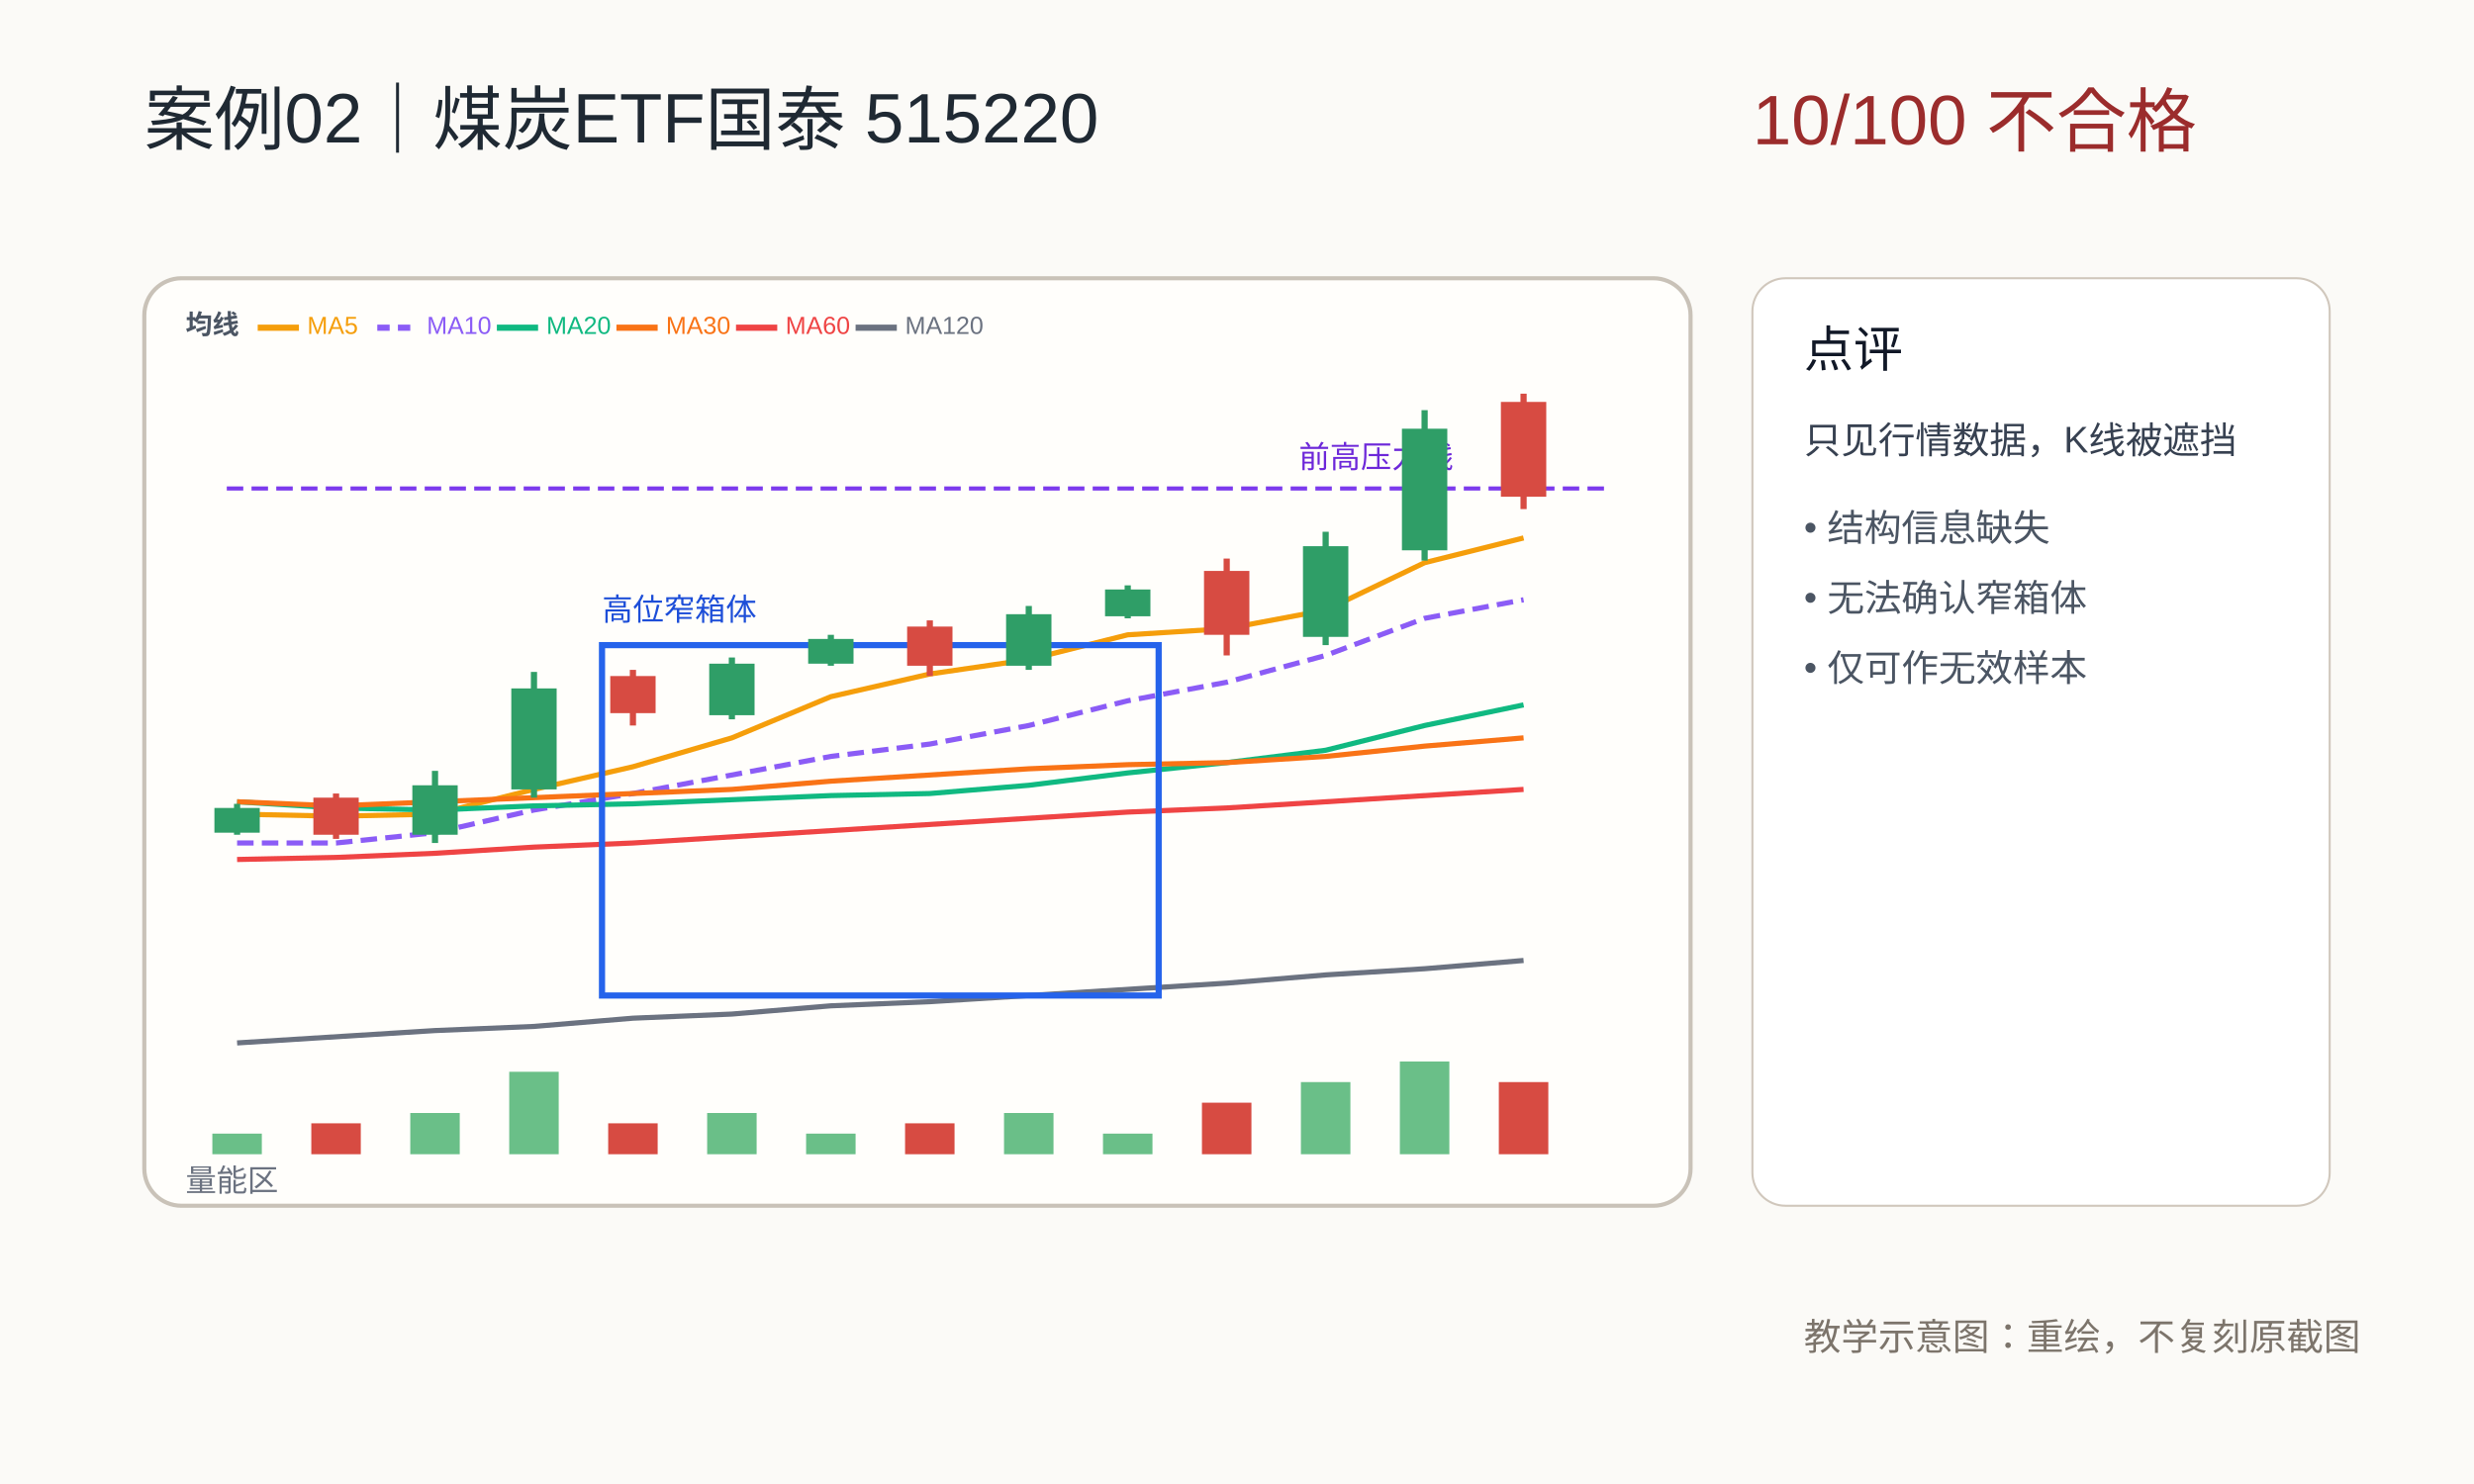
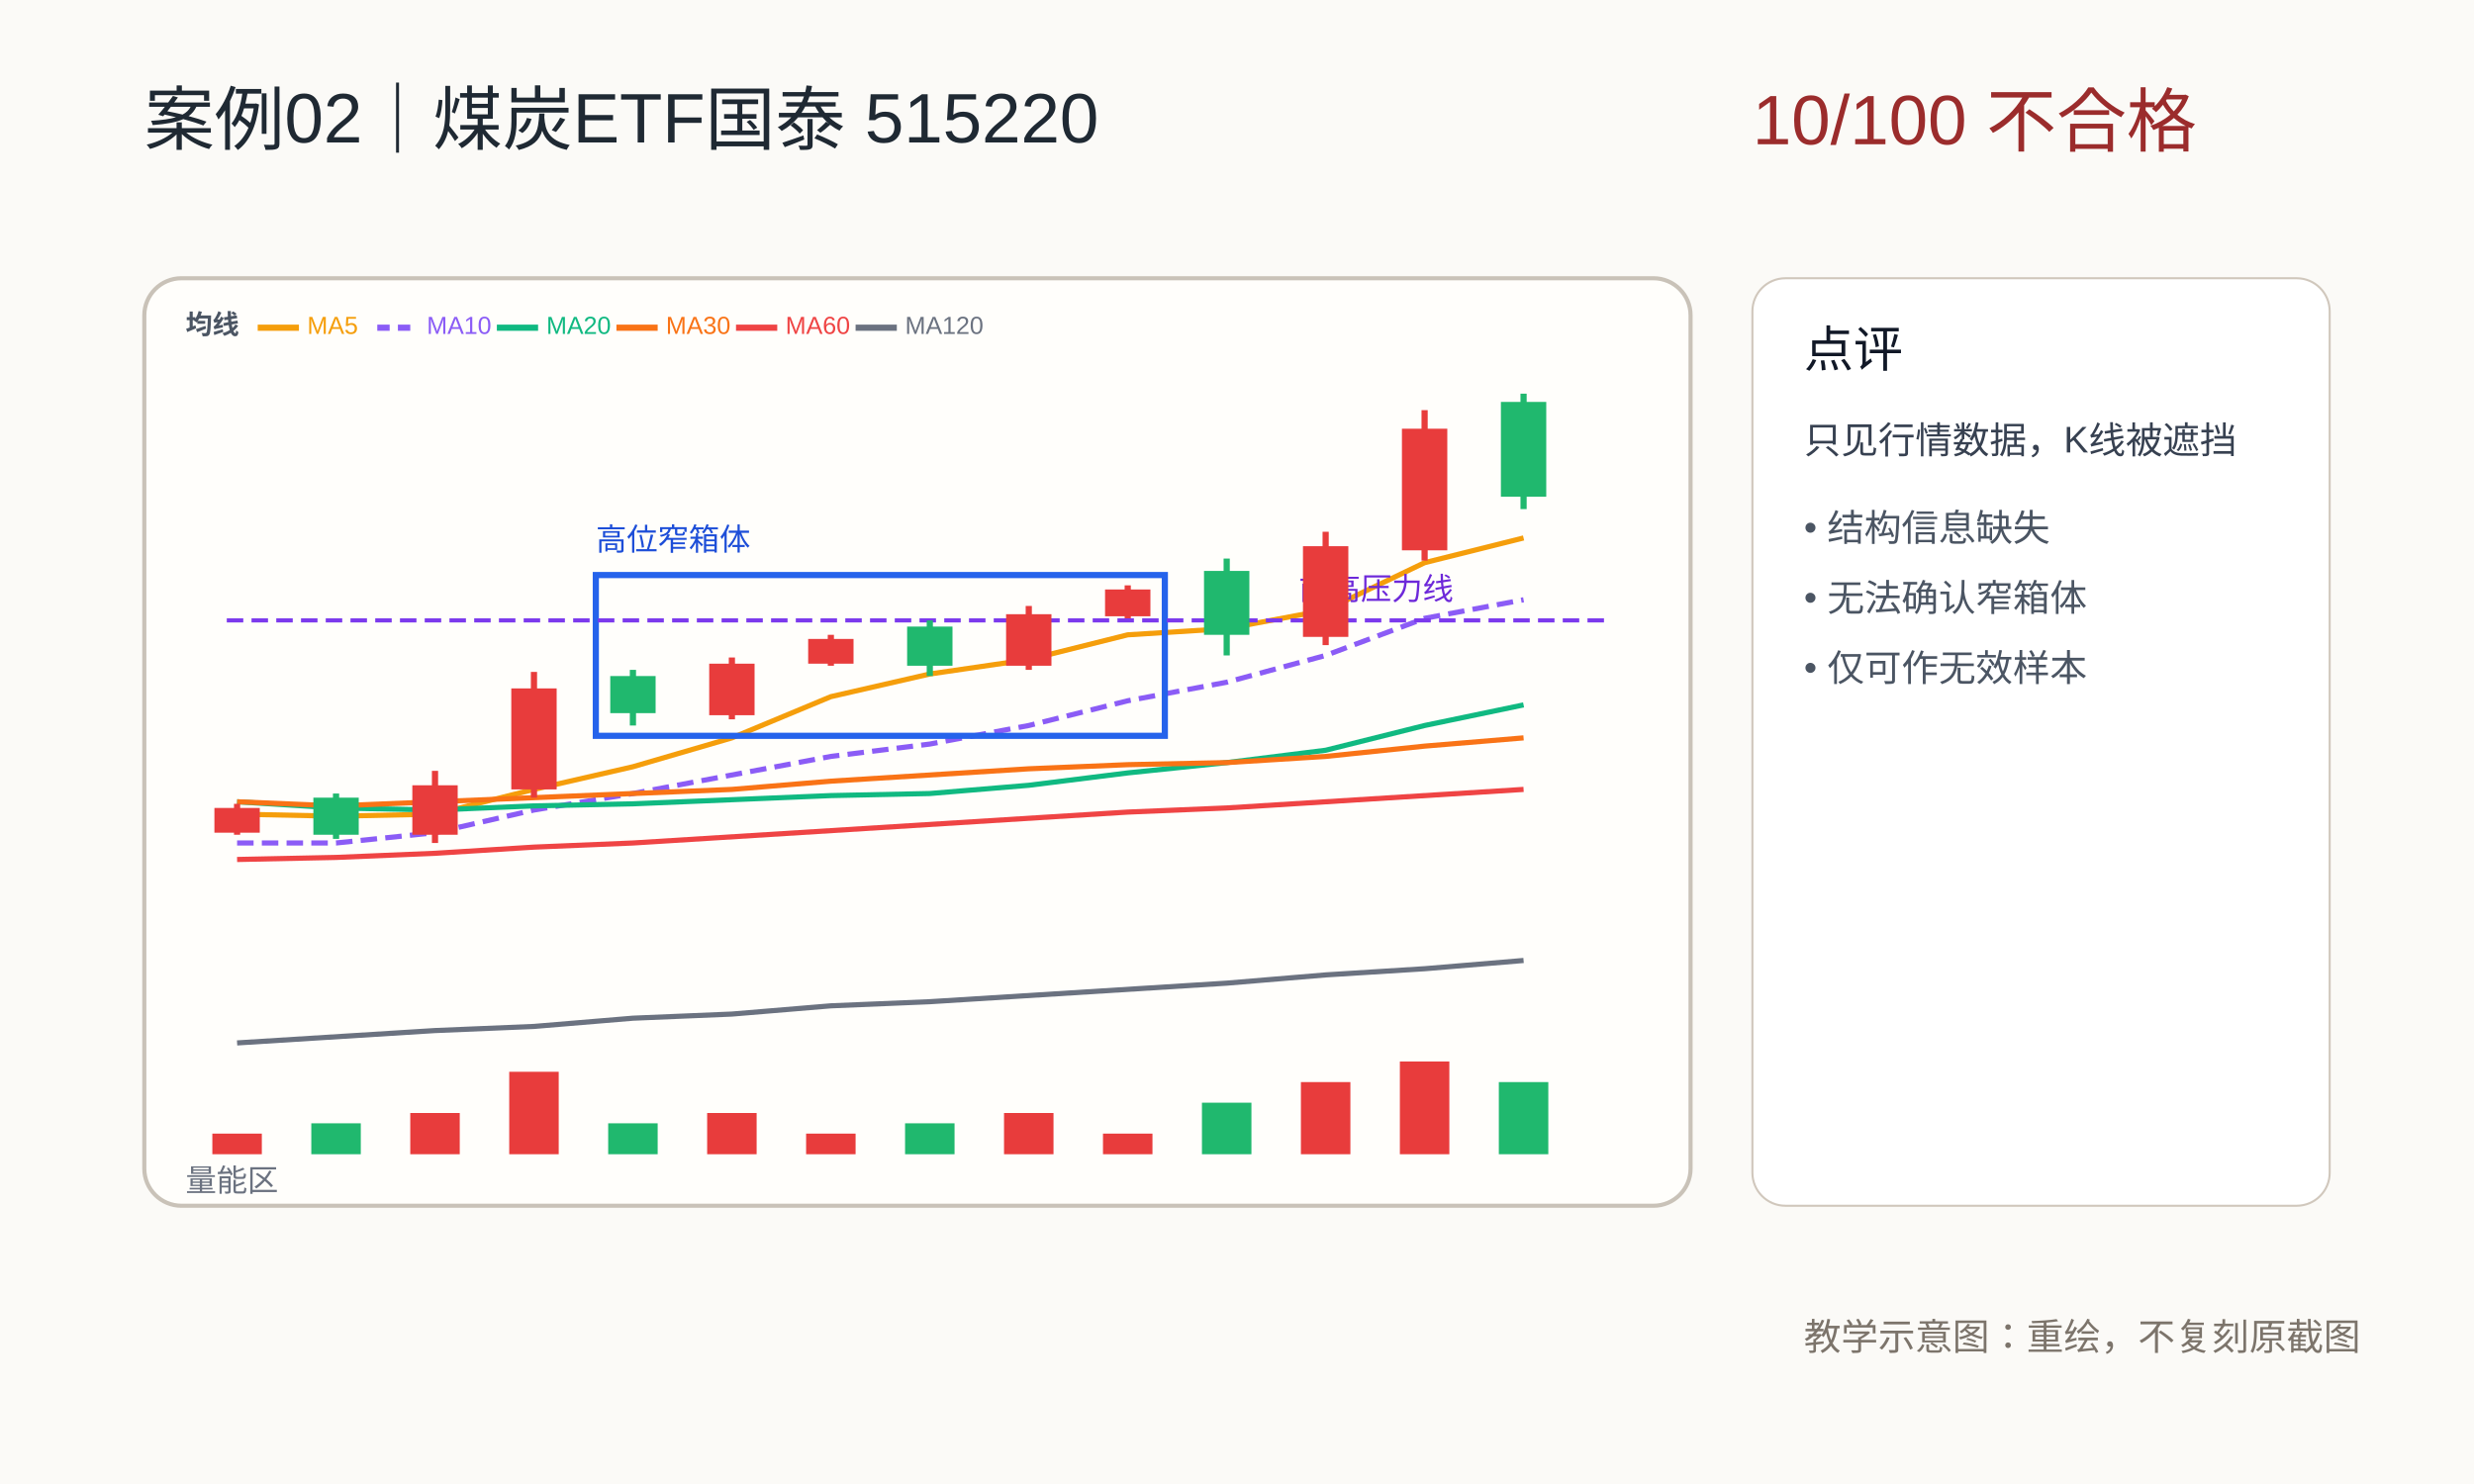
<svg xmlns="http://www.w3.org/2000/svg" width="1200" height="720" viewBox="0 0 1200 720">
  <rect width="1200" height="720" fill="#fbfaf7" />
  <rect x="70" y="135" width="750" height="450" rx="18" fill="#fffefb" stroke="#c9c2b8" stroke-width="2" />
  <text x="70" y="70" font-size="34" font-family="PingFang SC, Arial" fill="#1f2933">案例02｜煤炭ETF国泰 515220</text>
  <text x="850" y="70" font-size="34" font-family="PingFang SC, Arial" fill="#9b2c2c">10/100  不合格</text>
  <text x="90" y="162" font-size="13" font-family="PingFang SC, Arial" fill="#4b5563" font-weight="bold">均线</text>
  <line x1="125" y1="159" x2="145" y2="159" stroke="#f59e0b" stroke-width="3" />
  <text x="149" y="162" font-size="12" font-family="PingFang SC, Arial" fill="#f59e0b">MA5</text>
  <line x1="183" y1="159" x2="203" y2="159" stroke="#8b5cf6" stroke-width="3" stroke-dasharray="6,4" />
  <text x="207" y="162" font-size="12" font-family="PingFang SC, Arial" fill="#8b5cf6">MA10</text>
  <line x1="241" y1="159" x2="261" y2="159" stroke="#10b981" stroke-width="3" />
  <text x="265" y="162" font-size="12" font-family="PingFang SC, Arial" fill="#10b981">MA20</text>
  <line x1="299" y1="159" x2="319" y2="159" stroke="#f97316" stroke-width="3" />
  <text x="323" y="162" font-size="12" font-family="PingFang SC, Arial" fill="#f97316">MA30</text>
  <line x1="357" y1="159" x2="377" y2="159" stroke="#ef4444" stroke-width="3" />
  <text x="381" y="162" font-size="12" font-family="PingFang SC, Arial" fill="#ef4444">MA60</text>
  <line x1="415" y1="159" x2="435" y2="159" stroke="#6b7280" stroke-width="3" />
  <text x="439" y="162" font-size="12" font-family="PingFang SC, Arial" fill="#6b7280">MA120</text>
  <polyline points="115,395 163,396 211,395 259,383 307,372 355,358 403,338 451,327 499,320 547,308 595,305 643,296 691,273 739,261" fill="none" stroke="#f59e0b" stroke-width="2.5" />
  <polyline points="115,409 163,409 211,404 259,393 307,385 355,376 403,367 451,361 499,352 547,340 595,331 643,318 691,300 739,291" fill="none" stroke="#8b5cf6" stroke-width="2.5" stroke-dasharray="8,4" />
  <polyline points="115,389 163,392 211,393 259,391 307,390 355,388 403,386 451,385 499,381 547,375 595,370 643,364 691,352 739,342" fill="none" stroke="#10b981" stroke-width="2.5" />
  <polyline points="115,389 163,391 211,389 259,387 307,385 355,383 403,379 451,376 499,373 547,371 595,370 643,367 691,362 739,358" fill="none" stroke="#f97316" stroke-width="2.5" />
  <polyline points="115,417 163,416 211,414 259,411 307,409 355,406 403,403 451,400 499,397 547,394 595,392 643,389 691,386 739,383" fill="none" stroke="#ef4444" stroke-width="2.5" />
  <polyline points="115,506 163,503 211,500 259,498 307,494 355,492 403,488 451,486 499,483 547,480 595,477 643,473 691,470 739,466" fill="none" stroke="#6b7280" stroke-width="2.5" />
-   <line x1="110" y1="237" x2="780" y2="237" stroke="#7c3aed" stroke-width="2" stroke-dasharray="8,4" />
-   <text x="630" y="227" font-size="15" font-family="PingFang SC, Arial" fill="#6d28d9">前高压力线</text>
-   <rect x="292" y="313" width="270" height="170" fill="none" stroke="#2563eb" stroke-width="3" />
-   <text x="292" y="301" font-size="15" font-family="PingFang SC, Arial" fill="#1d4ed8">高位窄箱体</text>
-   <line x1="115" y1="390" x2="115" y2="405" stroke="#2f9e67" stroke-width="3" />
-   <rect x="104" y="392" width="22" height="12" fill="#2f9e67" />
-   <line x1="163" y1="385" x2="163" y2="407" stroke="#d74b42" stroke-width="3" />
-   <rect x="152" y="387" width="22" height="18" fill="#d74b42" />
-   <line x1="211" y1="374" x2="211" y2="409" stroke="#2f9e67" stroke-width="3" />
-   <rect x="200" y="381" width="22" height="24" fill="#2f9e67" />
-   <line x1="259" y1="326" x2="259" y2="387" stroke="#2f9e67" stroke-width="3" />
-   <rect x="248" y="334" width="22" height="49" fill="#2f9e67" />
-   <line x1="307" y1="325" x2="307" y2="352" stroke="#d74b42" stroke-width="3" />
-   <rect x="296" y="328" width="22" height="18" fill="#d74b42" />
-   <line x1="355" y1="319" x2="355" y2="349" stroke="#2f9e67" stroke-width="3" />
-   <rect x="344" y="322" width="22" height="25" fill="#2f9e67" />
-   <line x1="403" y1="308" x2="403" y2="323" stroke="#2f9e67" stroke-width="3" />
-   <rect x="392" y="310" width="22" height="12" fill="#2f9e67" />
-   <line x1="451" y1="301" x2="451" y2="328" stroke="#d74b42" stroke-width="3" />
-   <rect x="440" y="304" width="22" height="19" fill="#d74b42" />
-   <line x1="499" y1="294" x2="499" y2="325" stroke="#2f9e67" stroke-width="3" />
-   <rect x="488" y="298" width="22" height="25" fill="#2f9e67" />
-   <line x1="547" y1="284" x2="547" y2="300" stroke="#2f9e67" stroke-width="3" />
-   <rect x="536" y="286" width="22" height="13" fill="#2f9e67" />
-   <line x1="595" y1="271" x2="595" y2="318" stroke="#d74b42" stroke-width="3" />
-   <rect x="584" y="277" width="22" height="31" fill="#d74b42" />
-   <line x1="643" y1="258" x2="643" y2="313" stroke="#2f9e67" stroke-width="3" />
-   <rect x="632" y="265" width="22" height="44" fill="#2f9e67" />
-   <line x1="691" y1="199" x2="691" y2="272" stroke="#2f9e67" stroke-width="3" />
-   <rect x="680" y="208" width="22" height="59" fill="#2f9e67" />
-   <line x1="739" y1="191" x2="739" y2="247" stroke="#d74b42" stroke-width="3" />
-   <rect x="728" y="195" width="22" height="46" fill="#d74b42" />
-   <rect x="103" y="550" width="24" height="10" fill="#6abf88" />
-   <rect x="151" y="545" width="24" height="15" fill="#d74b42" />
-   <rect x="199" y="540" width="24" height="20" fill="#6abf88" />
-   <rect x="247" y="520" width="24" height="40" fill="#6abf88" />
-   <rect x="295" y="545" width="24" height="15" fill="#d74b42" />
-   <rect x="343" y="540" width="24" height="20" fill="#6abf88" />
-   <rect x="391" y="550" width="24" height="10" fill="#6abf88" />
-   <rect x="439" y="545" width="24" height="15" fill="#d74b42" />
-   <rect x="487" y="540" width="24" height="20" fill="#6abf88" />
-   <rect x="535" y="550" width="24" height="10" fill="#6abf88" />
-   <rect x="583" y="535" width="24" height="25" fill="#d74b42" />
-   <rect x="631" y="525" width="24" height="35" fill="#6abf88" />
-   <rect x="679" y="515" width="24" height="45" fill="#6abf88" />
-   <rect x="727" y="525" width="24" height="35" fill="#d74b42" />
+   <rect x="289" y="279" width="276" height="78" fill="none" stroke="#2563eb" stroke-width="3" />
+   <text x="289" y="267" font-size="15" font-family="PingFang SC, Arial" fill="#1d4ed8">高位窄箱体</text>
+   <line x1="110" y1="301" x2="780" y2="301" stroke="#7c3aed" stroke-width="2" stroke-dasharray="8,4" />
+   <text x="630" y="291" font-size="15" font-family="PingFang SC, Arial" fill="#6d28d9">前高压力线</text>
+   <line x1="115" y1="390" x2="115" y2="405" stroke="#e83c3c" stroke-width="3" />
+   <rect x="104" y="392" width="22" height="12" fill="#e83c3c" />
+   <line x1="163" y1="385" x2="163" y2="407" stroke="#20b86e" stroke-width="3" />
+   <rect x="152" y="387" width="22" height="18" fill="#20b86e" />
+   <line x1="211" y1="374" x2="211" y2="409" stroke="#e83c3c" stroke-width="3" />
+   <rect x="200" y="381" width="22" height="24" fill="#e83c3c" />
+   <line x1="259" y1="326" x2="259" y2="387" stroke="#e83c3c" stroke-width="3" />
+   <rect x="248" y="334" width="22" height="49" fill="#e83c3c" />
+   <line x1="307" y1="325" x2="307" y2="352" stroke="#20b86e" stroke-width="3" />
+   <rect x="296" y="328" width="22" height="18" fill="#20b86e" />
+   <line x1="355" y1="319" x2="355" y2="349" stroke="#e83c3c" stroke-width="3" />
+   <rect x="344" y="322" width="22" height="25" fill="#e83c3c" />
+   <line x1="403" y1="308" x2="403" y2="323" stroke="#e83c3c" stroke-width="3" />
+   <rect x="392" y="310" width="22" height="12" fill="#e83c3c" />
+   <line x1="451" y1="301" x2="451" y2="328" stroke="#20b86e" stroke-width="3" />
+   <rect x="440" y="304" width="22" height="19" fill="#20b86e" />
+   <line x1="499" y1="294" x2="499" y2="325" stroke="#e83c3c" stroke-width="3" />
+   <rect x="488" y="298" width="22" height="25" fill="#e83c3c" />
+   <line x1="547" y1="284" x2="547" y2="300" stroke="#e83c3c" stroke-width="3" />
+   <rect x="536" y="286" width="22" height="13" fill="#e83c3c" />
+   <line x1="595" y1="271" x2="595" y2="318" stroke="#20b86e" stroke-width="3" />
+   <rect x="584" y="277" width="22" height="31" fill="#20b86e" />
+   <line x1="643" y1="258" x2="643" y2="313" stroke="#e83c3c" stroke-width="3" />
+   <rect x="632" y="265" width="22" height="44" fill="#e83c3c" />
+   <line x1="691" y1="199" x2="691" y2="272" stroke="#e83c3c" stroke-width="3" />
+   <rect x="680" y="208" width="22" height="59" fill="#e83c3c" />
+   <line x1="739" y1="191" x2="739" y2="247" stroke="#20b86e" stroke-width="3" />
+   <rect x="728" y="195" width="22" height="46" fill="#20b86e" />
+   <rect x="103" y="550" width="24" height="10" fill="#e83c3c" />
+   <rect x="151" y="545" width="24" height="15" fill="#20b86e" />
+   <rect x="199" y="540" width="24" height="20" fill="#e83c3c" />
+   <rect x="247" y="520" width="24" height="40" fill="#e83c3c" />
+   <rect x="295" y="545" width="24" height="15" fill="#20b86e" />
+   <rect x="343" y="540" width="24" height="20" fill="#e83c3c" />
+   <rect x="391" y="550" width="24" height="10" fill="#e83c3c" />
+   <rect x="439" y="545" width="24" height="15" fill="#20b86e" />
+   <rect x="487" y="540" width="24" height="20" fill="#e83c3c" />
+   <rect x="535" y="550" width="24" height="10" fill="#e83c3c" />
+   <rect x="583" y="535" width="24" height="25" fill="#20b86e" />
+   <rect x="631" y="525" width="24" height="35" fill="#e83c3c" />
+   <rect x="679" y="515" width="24" height="45" fill="#e83c3c" />
+   <rect x="727" y="525" width="24" height="35" fill="#20b86e" />
  <text x="90" y="578" font-size="15" font-family="PingFang SC, Arial" fill="#6b7280">量能区</text>
  <rect x="850" y="135" width="280" height="450" rx="16" fill="#ffffff" stroke="#d0c7bc" />
  <text x="875" y="178" font-size="24" font-family="PingFang SC, Arial" fill="#111827">点评</text>
  <text x="875" y="220" font-size="18" font-family="PingFang SC, Arial" fill="#374151">只见行情数据，K线被遮挡</text>
  <text x="875" y="262" font-size="18" font-family="PingFang SC, Arial" fill="#4b5563">• 结构信息缺失</text>
  <text x="875" y="296" font-size="18" font-family="PingFang SC, Arial" fill="#4b5563">• 无法确认窄箱体</text>
  <text x="875" y="330" font-size="18" font-family="PingFang SC, Arial" fill="#4b5563">• 仅可作无效样本</text>
  <text x="875" y="655" font-size="18" font-family="PingFang SC, Arial" fill="#7c746b">教学示意图：重绘，不复刻原截图</text>
</svg>
